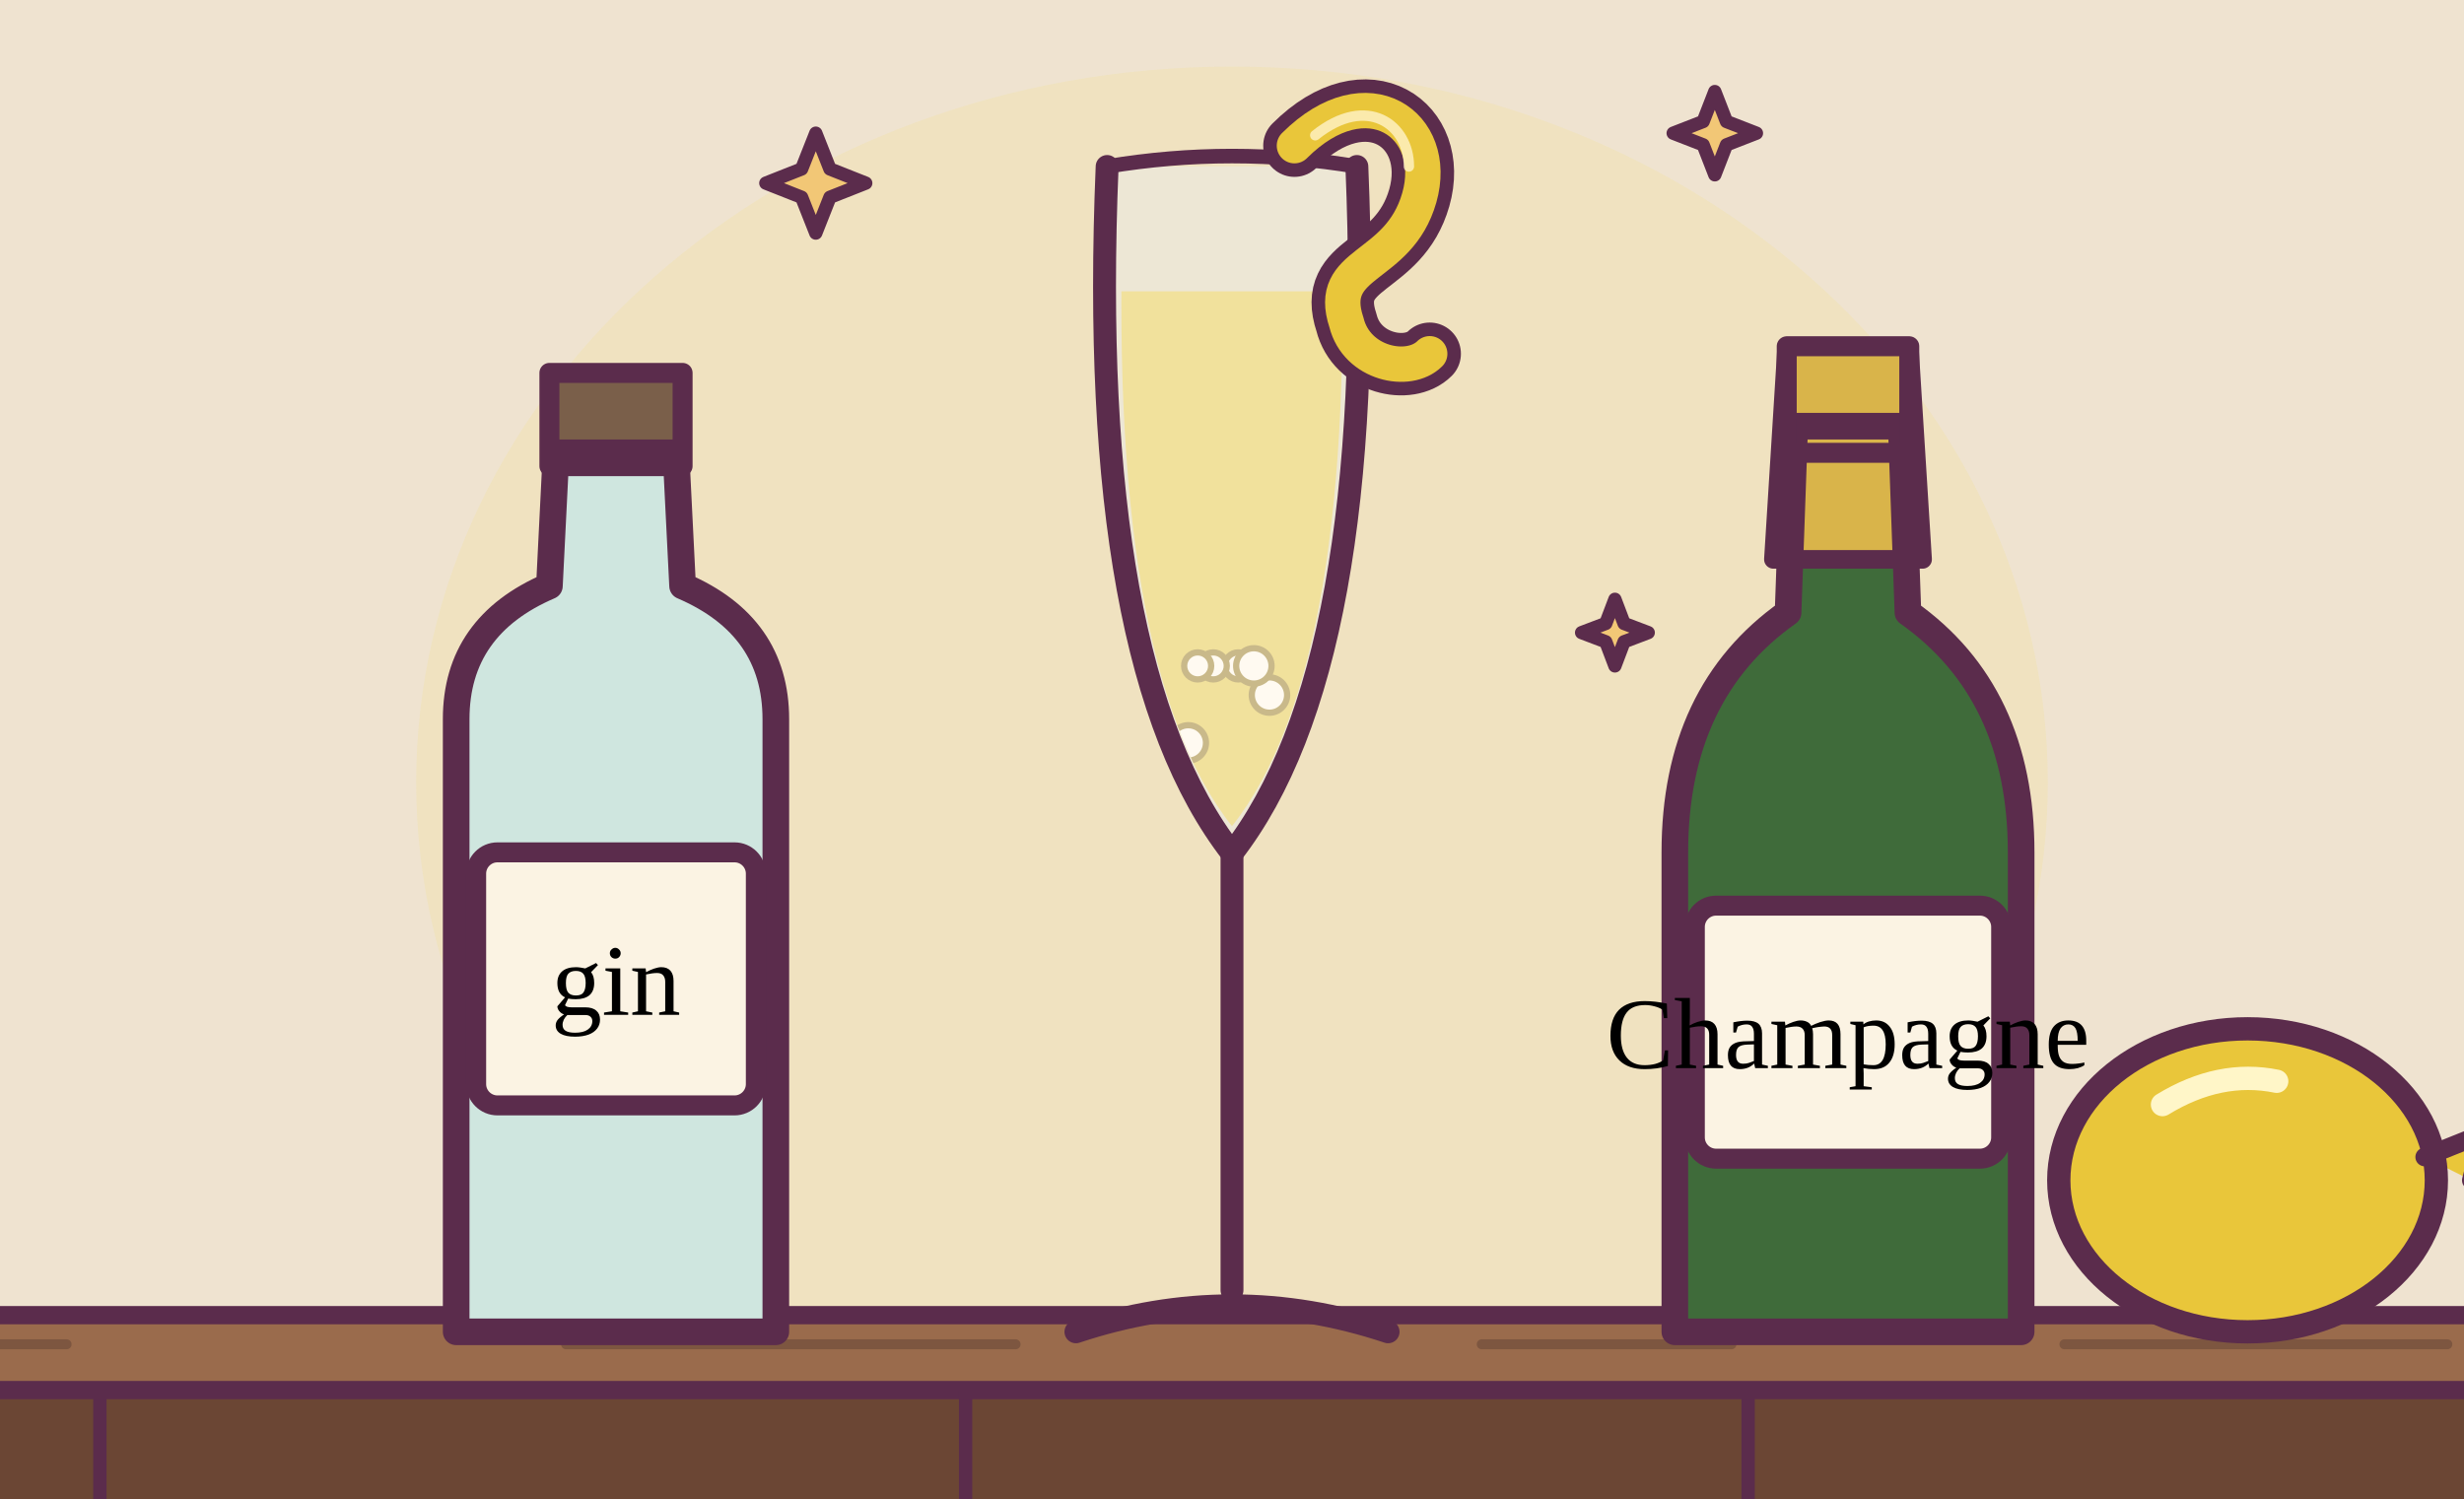
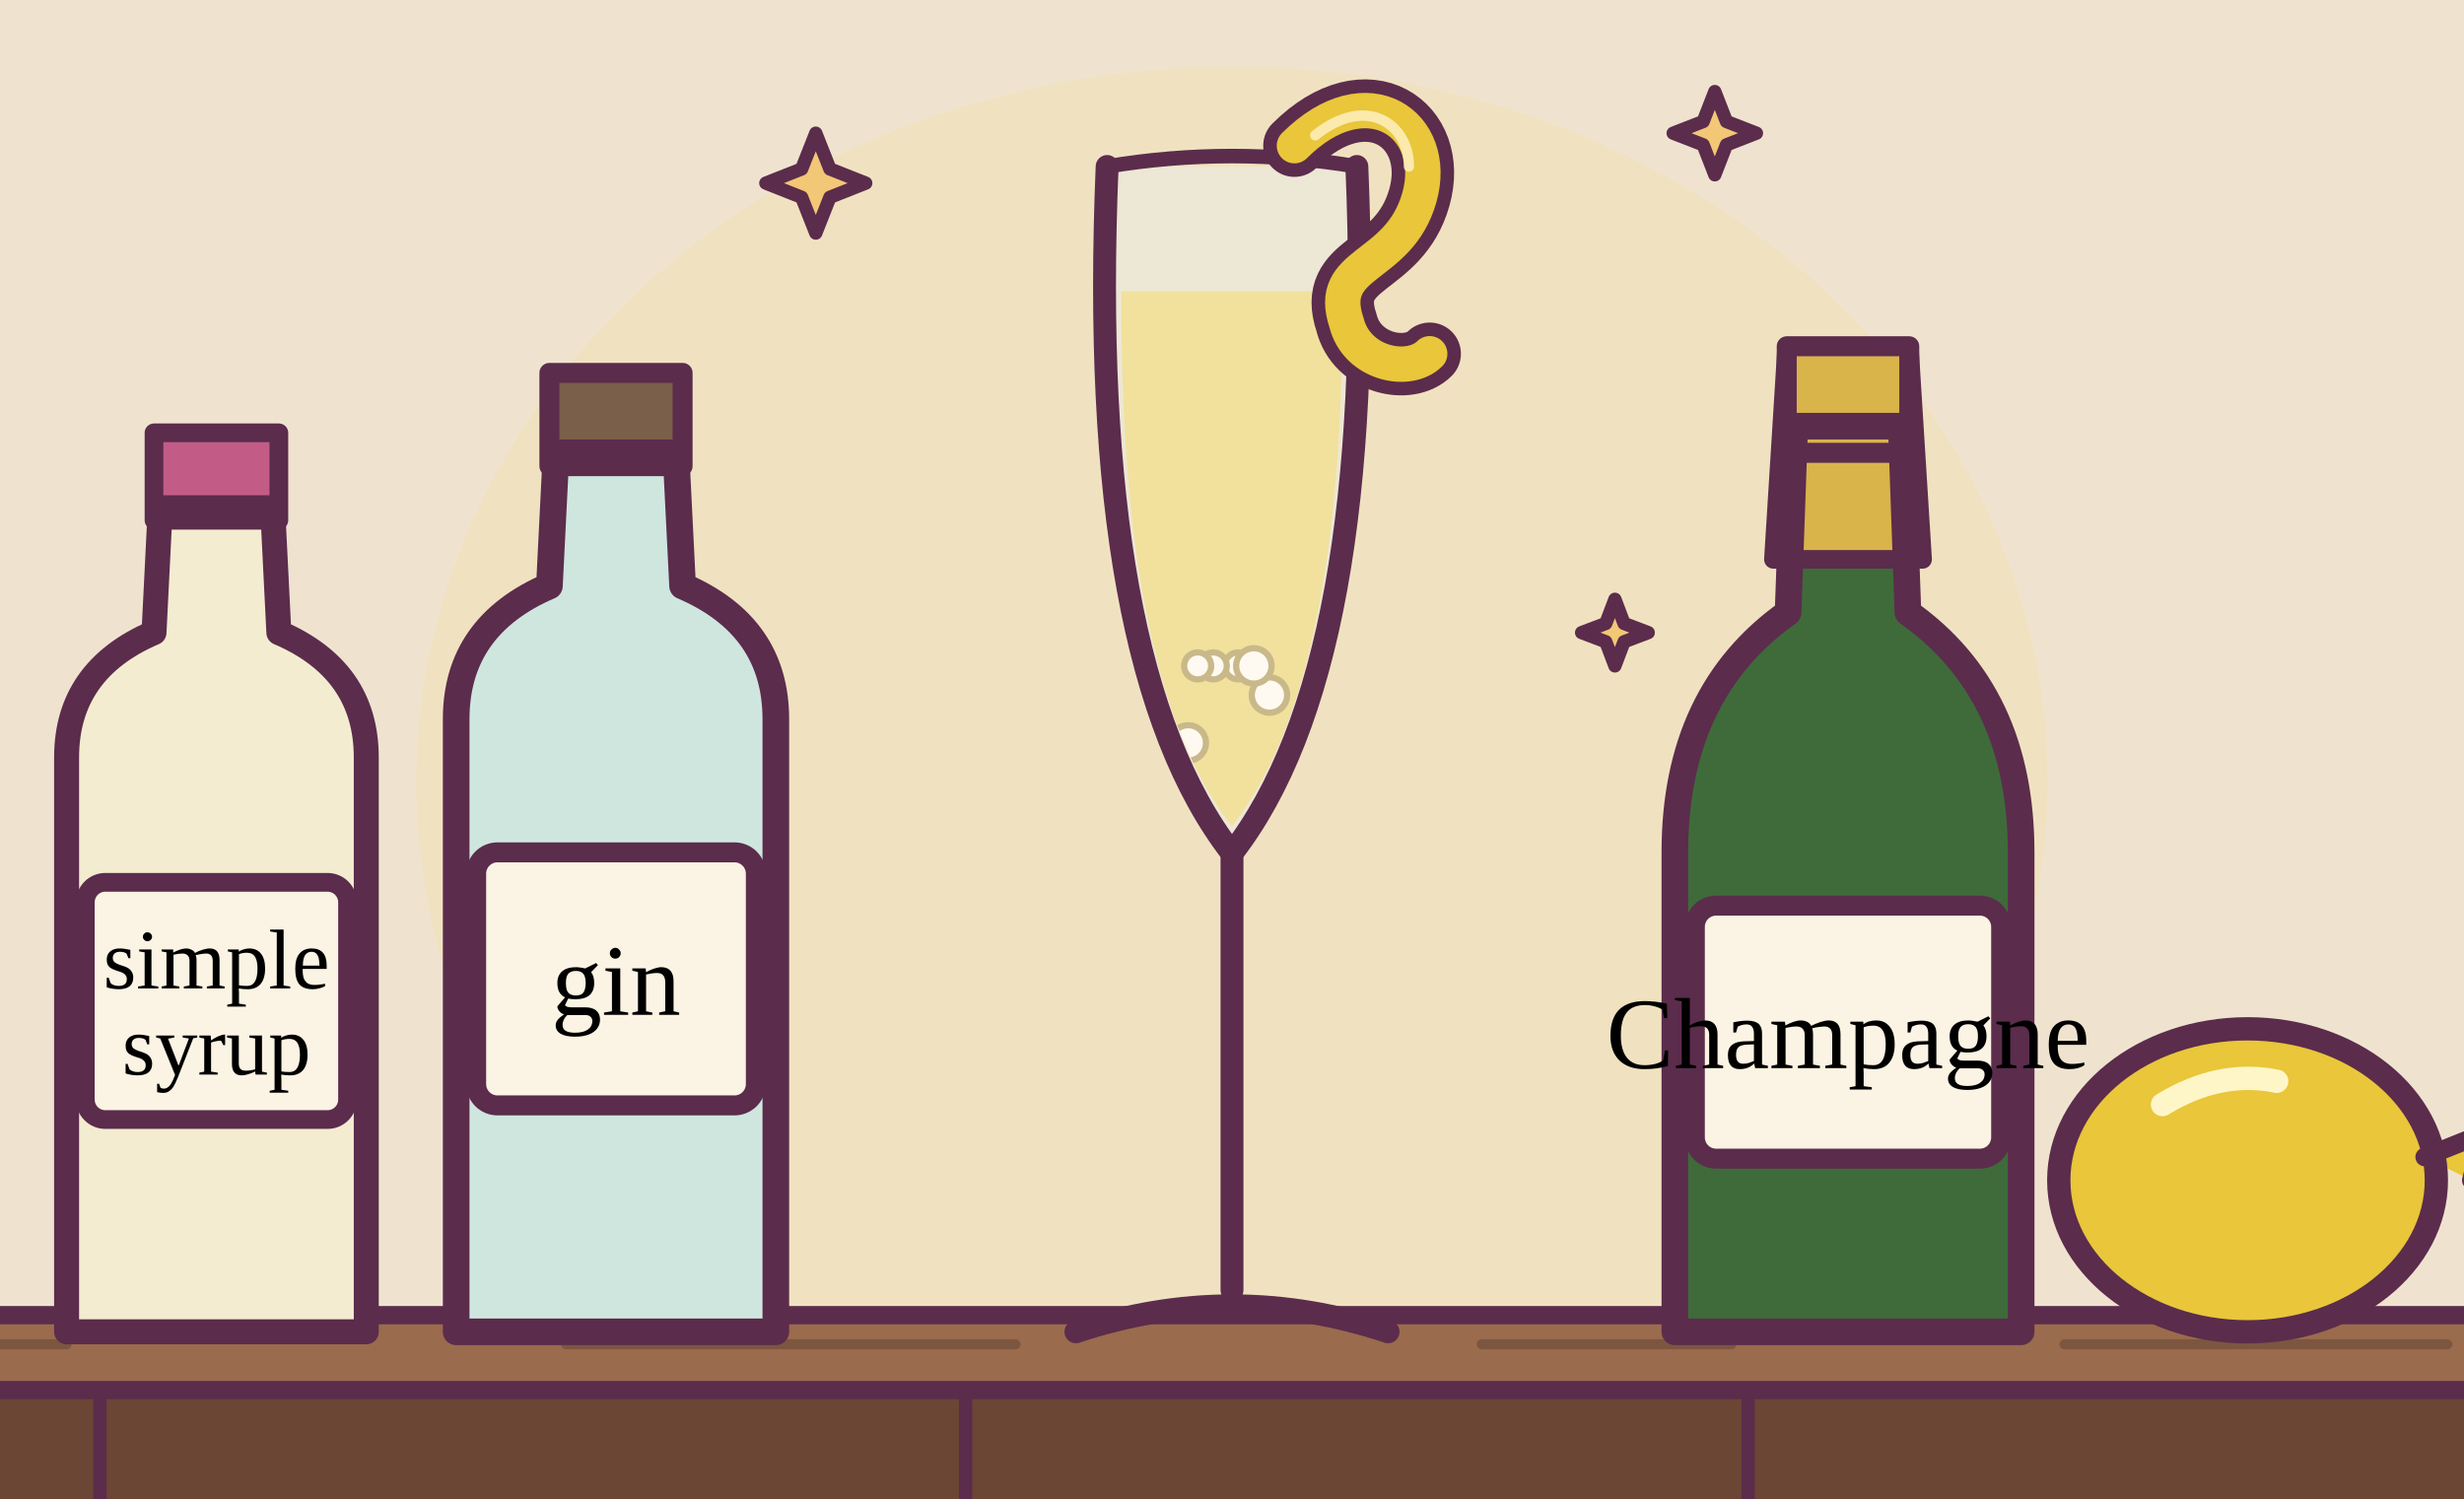
- <svg viewBox="0 0 296 180" role="img" aria-label="a French 75 in a Champagne flute, garnished with a lemon twist, next to a bottle of gin, a bottle of Champagne and a lemon">
+ <svg viewBox="0 0 296 180" role="img" aria-label="a French 75 in a Champagne flute, garnished with a lemon twist, next to a bottle of simple syrup, a bottle of gin, a bottle of Champagne and a lemon">
  <g transform="translate(-52 -24)">
    <g filter="url(#wash)">
      <rect x="0" y="0" width="400" height="236" fill="#efe3d0" />
      <ellipse cx="200" cy="118" rx="98" ry="86" fill="#f1e19c" opacity=".32" />
    </g>
    <rect x="0" y="182" width="400" height="54" fill="#6e4b39" />
    <g filter="url(#wash)">
      <rect x="0" y="182" width="400" height="9" fill="#9a6b4c" />
      <rect x="0" y="191" width="400" height="45" fill="#6b4634" />
    </g>
    <g filter="url(#crayon)" fill="none" stroke="#5b2c4c" stroke-width="2.2" stroke-linecap="round" stroke-linejoin="round">
      <path d="M0 182 H400 M0 191 H400" />
      <path d="M64 191 V236" stroke-width="1.6" />
      <path d="M168 191 V236" stroke-width="1.6" />
      <path d="M262 191 V236" stroke-width="1.6" />
      <path d="M352 191 V236" stroke-width="1.6" />
      <path d="M22 185.5 h38" stroke="#7d5640" stroke-width="1.2" />
      <path d="M120 185.5 h54" stroke="#7d5640" stroke-width="1.2" />
      <path d="M230 185.5 h30" stroke="#7d5640" stroke-width="1.2" />
      <path d="M300 185.5 h46" stroke="#7d5640" stroke-width="1.2" />
+     </g>
+     <g transform="translate(78 184)">
+       <g transform="translate(0 0) scale(1.5)">
+         <g filter="url(#wash)">
+           <path d="M-12 0 L-12 -46 Q-12 -53 -5 -56 L-4.5 -66 L4.5 -66 L5 -56 Q12 -53 12 -46 L12 0Z" fill="#f4ecd0" />
+           <rect x="-10.5" y="-36" width="21" height="19" rx="1.6" fill="#fbf3e3" />
+           <path d="M-5 -72 h10 v7 h-10Z" fill="#c25c86" />
+         </g>
+         <g filter="url(#crayon)" fill="none" stroke="#5b2c4c" stroke-width="2.6" stroke-linecap="round" stroke-linejoin="round">
+           <path d="M-12 0 L-12 -46 Q-12 -53 -5 -56 L-4.5 -66 L4.5 -66 L5 -56 Q12 -53 12 -46 L12 0Z" stroke-width="2" />
+           <rect x="-10.5" y="-36" width="21" height="19" rx="1.6" stroke-width="1.5" />
+           <path d="M-5 -72 h10 v7 h-10Z" stroke-width="1.5" />
+         </g>
+         <text class="letter" x="0" y="-27.5" font-size="6.8" text-anchor="middle" textLength="18" lengthAdjust="spacingAndGlyphs">simple</text>
+         <text class="letter" x="0" y="-20.6" font-size="6.8" text-anchor="middle">syrup</text>
+       </g>
    </g>
    <g transform="translate(126 184)">
      <g transform="translate(0 0) scale(1.6)">
        <g filter="url(#wash)">
          <path d="M-12 0 L-12 -46 Q-12 -53 -5 -56 L-4.5 -66 L4.5 -66 L5 -56 Q12 -53 12 -46 L12 0Z" fill="#cfe6df" />
          <rect x="-10.5" y="-36" width="21" height="19" rx="1.6" fill="#fbf3e3" />
          <path d="M-5 -72 h10 v7 h-10Z" fill="#7a5f4a" />
        </g>
        <g filter="url(#crayon)" fill="none" stroke="#5b2c4c" stroke-width="2.6" stroke-linecap="round" stroke-linejoin="round">
          <path d="M-12 0 L-12 -46 Q-12 -53 -5 -56 L-4.5 -66 L4.5 -66 L5 -56 Q12 -53 12 -46 L12 0Z" stroke-width="2" />
          <rect x="-10.5" y="-36" width="21" height="19" rx="1.6" stroke-width="1.5" />
          <path d="M-5 -72 h10 v7 h-10Z" stroke-width="1.5" />
        </g>
        <text class="letter" x="0" y="-23.8" font-size="7.6" text-anchor="middle">gin</text>
      </g>
    </g>
    <g transform="translate(274 184)">
      <g transform="translate(0 0) scale(1.6)">
        <g filter="url(#wash)">
          <path d="M-13 0 L-13 -36 Q-13 -48 -4.5 -54 L-4 -68 L4 -68 L4.5 -54 Q13 -48 13 -36 L13 0Z" fill="#3f6b3a" />
          <rect x="-11.5" y="-32" width="23" height="19" rx="1.6" fill="#fbf3e3" />
          <path d="M-4.6 -74 h9.2 v8 h-9.2Z" fill="#7a5f4a" />
          <path d="M-4.6 -74 h9.2 l1 16 h-11.2Z" fill="#d9b44a" />
        </g>
        <g filter="url(#crayon)" fill="none" stroke="#5b2c4c" stroke-width="2.6" stroke-linecap="round" stroke-linejoin="round">
          <path d="M-13 0 L-13 -36 Q-13 -48 -4.5 -54 L-4 -68 L4 -68 L4.5 -54 Q13 -48 13 -36 L13 0Z" stroke-width="2" />
          <rect x="-11.5" y="-32" width="23" height="19" rx="1.6" stroke-width="1.5" />
          <path d="M-4.6 -74 h9.2 v8 h-9.2Z" stroke-width="1.5" />
          <path d="M-4.6 -74 h9.2 l1 16 h-11.2Z" stroke-width="1.4" />
        </g>
        <text class="letter" x="0" y="-19.8" font-size="7.6" text-anchor="middle" textLength="20" lengthAdjust="spacingAndGlyphs">Champagne</text>
      </g>
    </g>
    <g transform="translate(322 184)">
      <g transform="translate(0 0) scale(1.4)">
        <g filter="url(#wash)">
          <ellipse cx="0" cy="-13" rx="16.2" ry="13" fill="#e9c63a" />
          <path d="M15.2 -15 l5 -2 l-1 4Z" fill="#e9c63a" />
        </g>
        <g filter="url(#crayon)" fill="none" stroke="#5b2c4c" stroke-width="2.6" stroke-linecap="round" stroke-linejoin="round">
          <ellipse cx="0" cy="-13" rx="16.2" ry="13" stroke-width="2" />
          <path d="M-7.3 -19.5 q4.9 -3 9.8 -2" stroke="#fff6c8" stroke-width="2" />
          <path d="M15.2 -15 l5 -2 l-1 4" stroke-width="1.6" />
        </g>
      </g>
    </g>
    <g transform="translate(200 184) scale(1.25)">
      <g filter="url(#wash)">
        <path d="M-12 -112 Q-14 -64 0 -46 Q14 -64 12 -112Z" fill="#e7f1fb" opacity=".35" />
      </g>
      <clipPath id="french-75-hero">
        <path d="M-10.4 -110 Q-12.2 -64 0 -48.6 Q12.2 -64 10.4 -110Z" />
      </clipPath>
      <g clip-path="url(#french-75-hero)">
        <g filter="url(#wash)">
          <rect x="-40" y="-100" width="80" height="53" fill="#f1e19c" />
        </g>
        <circle class="bub u0" cx="-4.2" cy="-56.6" r="1.7" fill="#fffaf1" stroke="#c9b98a" stroke-width=".6" />
        <circle class="bub u1" cx="0.6" cy="-64" r="1.3" fill="#fffaf1" stroke="#c9b98a" stroke-width=".6" />
        <circle class="bub u2" cx="3.6" cy="-61.2" r="1.7" fill="#fffaf1" stroke="#c9b98a" stroke-width=".6" />
        <circle class="bub u0" cx="-1.8" cy="-64" r="1.3" fill="#fffaf1" stroke="#c9b98a" stroke-width=".6" />
        <circle class="bub u1" cx="2.1" cy="-64" r="1.7" fill="#fffaf1" stroke="#c9b98a" stroke-width=".6" />
        <circle class="bub u2" cx="-3.3" cy="-64" r="1.3" fill="#fffaf1" stroke="#c9b98a" stroke-width=".6" />
      </g>
      <g filter="url(#crayon)" fill="none" stroke="#5b2c4c" stroke-width="2.6" stroke-linecap="round" stroke-linejoin="round">
        <path d="M-12 -112 Q-14 -64 0 -46 Q14 -64 12 -112" stroke-width="2.2" />
        <path d="M-12 -112 Q0 -114 12 -112" stroke-width="1.4" />
        <path d="M0 -46 V-4 M-15 0 Q0 -5 15 0" stroke-width="2.2" />
      </g>
      <g transform="translate(9 -112)">
        <g filter="url(#crayon)" fill="none" stroke="#5b2c4c" stroke-width="2.6" stroke-linecap="round" stroke-linejoin="round">
          <path d="M-3 -2 C4 -9 11 -4 9 3 C7 10 0 9 2 15 C3 19 8 20 10 18" stroke-width="6" />
        </g>
        <path d="M-3 -2 C4 -9 11 -4 9 3 C7 10 0 9 2 15 C3 19 8 20 10 18" fill="none" stroke="#e9c63a" stroke-width="3.4" stroke-linecap="round" />
        <path d="M-1 -3 C4 -7 8 -4 8 0" fill="none" stroke="#fff3c8" stroke-width="1" stroke-linecap="round" opacity=".8" />
      </g>
    </g>
    <g class="twinkle" style="transform-origin:150px 46px">
      <path d="M150 40 L151.7 44.3 L156 46 L151.7 47.7 L150 52 L148.3 47.7 L144 46 L148.3 44.3Z" fill="#f2c776" stroke="#5b2c4c" stroke-width="1.6" stroke-linejoin="round" />
    </g>
    <g class="twinkle d2" style="transform-origin:258px 40px">
      <path d="M258 35 L259.4 38.6 L263 40 L259.4 41.4 L258 45 L256.6 41.4 L253 40 L256.6 38.6Z" fill="#f2c776" stroke="#5b2c4c" stroke-width="1.6" stroke-linejoin="round" />
    </g>
    <g class="twinkle d3" style="transform-origin:246px 100px">
      <path d="M246 96 L247.1 98.9 L250 100 L247.1 101.1 L246 104 L244.9 101.1 L242 100 L244.9 98.9Z" fill="#f2c776" stroke="#5b2c4c" stroke-width="1.6" stroke-linejoin="round" />
    </g>
  </g>
</svg>
